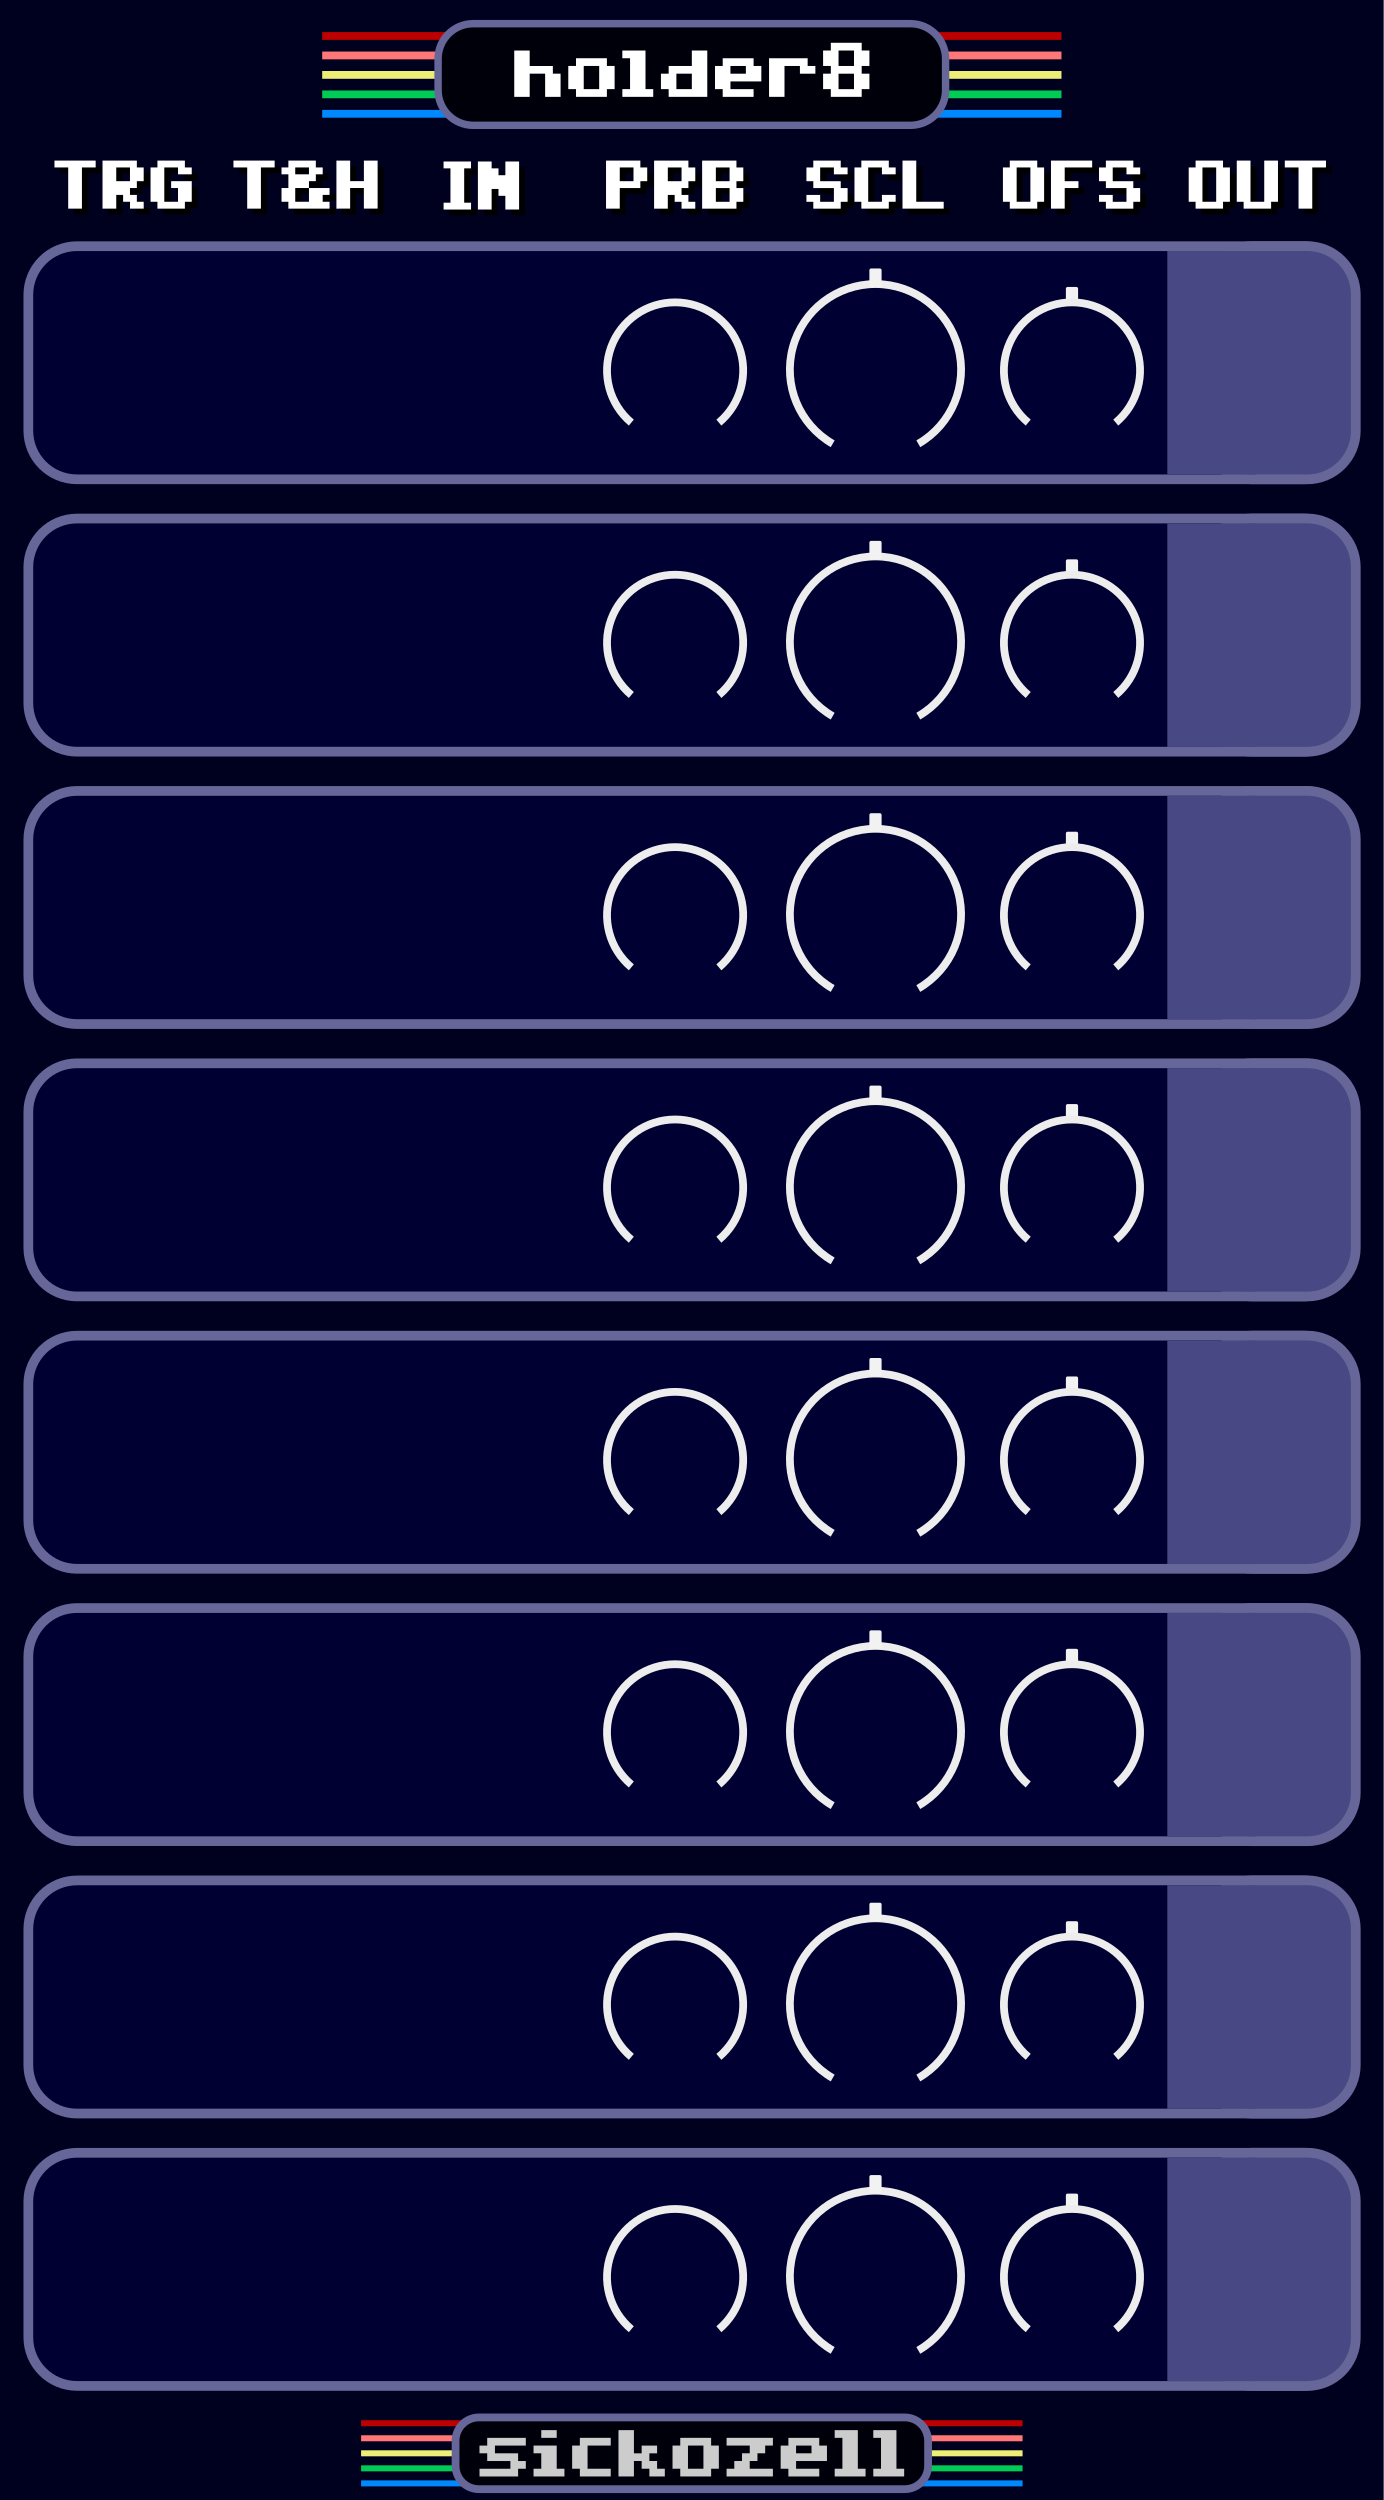
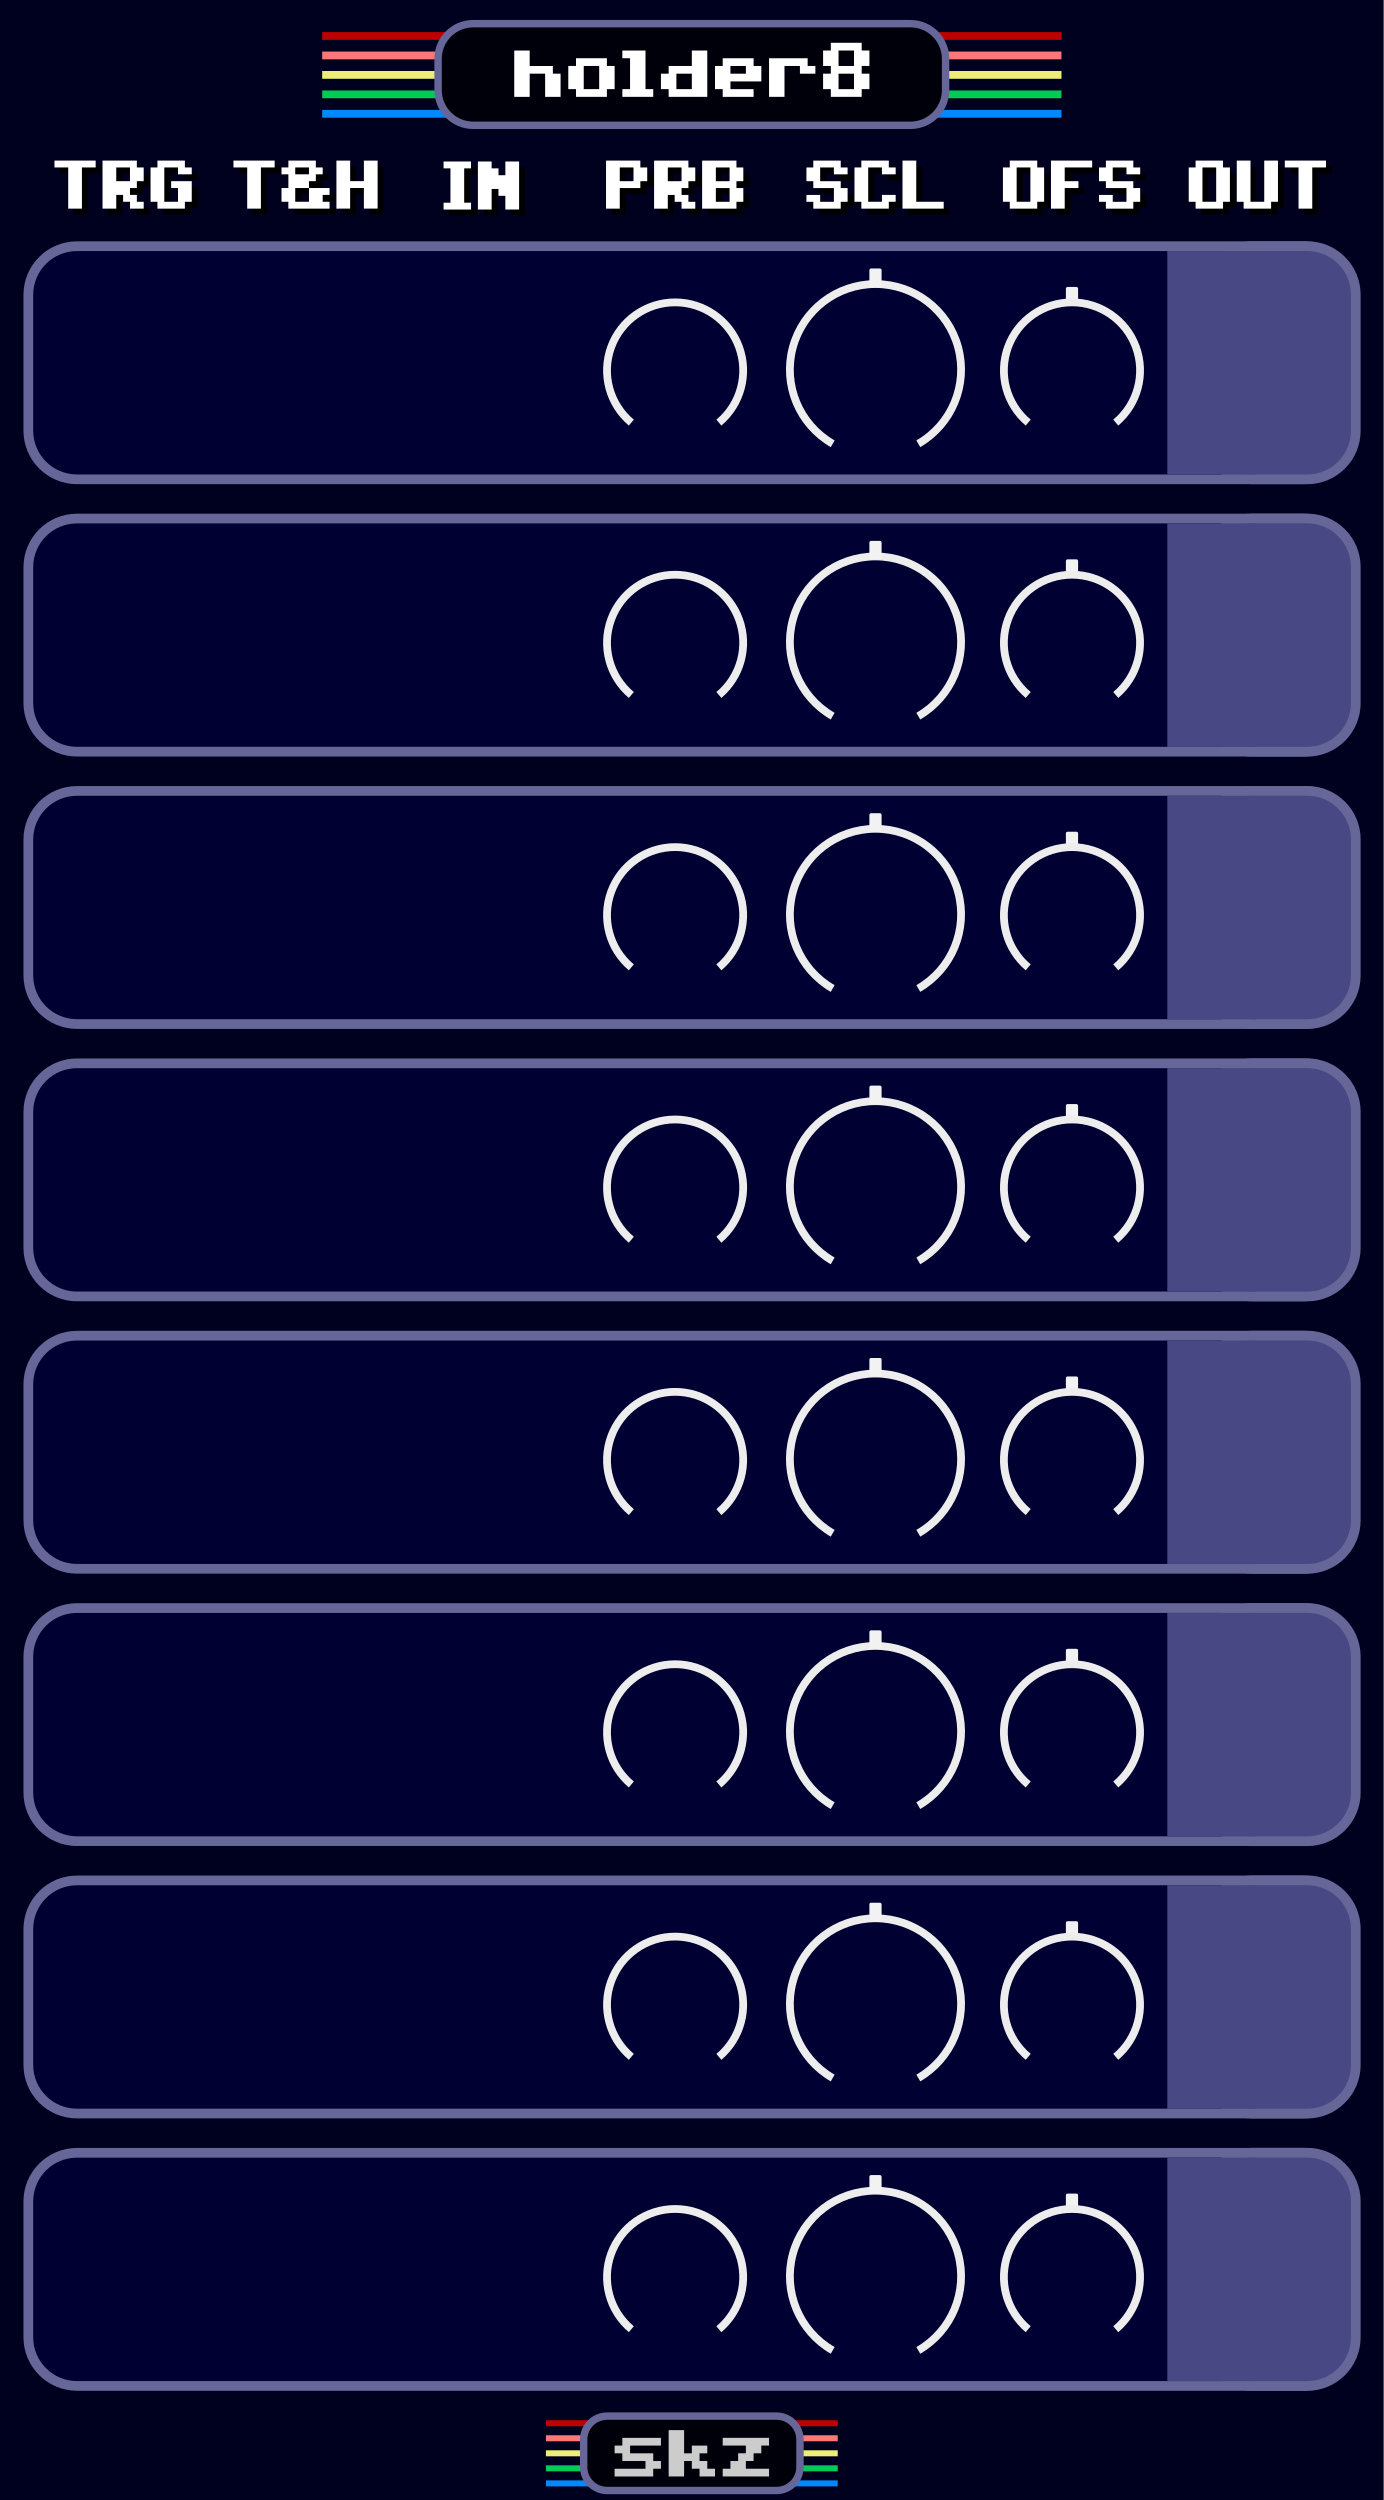
<svg xmlns="http://www.w3.org/2000/svg" width="71.12mm" height="128.5mm" viewBox="0 0 71.12 128.5" version="1.1" id="svg5">
  <defs id="defs2">
    <rect x="22.799" y="440.559" width="6.035" height="22.129" id="rect289" />
  </defs>
  <g id="layer3">
    <rect style="fill:#00001f;fill-opacity:1;stroke-width:0.313;image-rendering:auto" id="sfondo" width="71.12" height="128.5" x="0" y="6.6613381e-16" ry="0" />
  </g>
  <g id="layer7" transform="matrix(0.7166667,0,0,1,4.275667,0.5916668)" style="display:inline;fill:#000000;stroke:none">
    <rect style="display:inline;fill:#0088ff;fill-opacity:1;stroke-width:0.378" id="rect1316" width="53.023" height="0.4" x="17.141" y="5.058" />
    <rect style="display:inline;fill:#00cc55;fill-opacity:1;stroke-width:0.378" id="rect1313" width="53.023" height="0.4" x="17.141" y="4.058" />
    <rect style="display:inline;fill:#eeee77;fill-opacity:1;stroke-width:0.378" id="rect1310" width="53.023" height="0.4" x="17.141" y="3.058" />
    <rect style="display:inline;fill:#ff7777;fill-opacity:1;stroke-width:0.378" id="rect989" width="53.023" height="0.4" x="17.141" y="2.058" />
    <rect style="display:inline;fill:#bd0000;fill-opacity:1;stroke-width:0.378" id="rect1308" width="53.023" height="0.4" x="17.141" y="1.058" />
  </g>
-   <g id="g7864" transform="matrix(0.7166667,0,0,0.7727858,4.275667,123.5821)" style="display:inline;fill:#000000;stroke:none">
+   <g id="g7864" transform="matrix(0.3161765,0,0,0.7727858,21.75809,123.5821)" style="display:inline;fill:#000000;stroke:none">
    <rect style="display:inline;fill:#0088ff;fill-opacity:1;stroke-width:0.358" id="rect7854" width="47.442" height="0.4" x="19.932" y="5.058" />
    <rect style="display:inline;fill:#00cc55;fill-opacity:1;stroke-width:0.358" id="rect7856" width="47.442" height="0.4" x="19.932" y="4.058" />
    <rect style="display:inline;fill:#eeee77;fill-opacity:1;stroke-width:0.358" id="rect7858" width="47.442" height="0.4" x="19.932" y="3.058" />
    <rect style="display:inline;fill:#ff7777;fill-opacity:1;stroke-width:0.358" id="rect7860" width="47.442" height="0.4" x="19.932" y="2.058" />
    <rect style="display:inline;fill:#bd0000;fill-opacity:1;stroke-width:0.358" id="rect7862" width="47.442" height="0.4" x="19.932" y="1.058" />
  </g>
  <g id="layer4" style="fill:#f9f9f9">
    <rect style="display:none;fill:#e6e6e6;stroke:none;stroke-width:0.651;stroke-dasharray:0.651, 0.651;stroke-dashoffset:0;stroke-opacity:1" id="rect2291" width="26.7" height="83.21" x="19.2" y="37.177" ry="2.5" />
    <rect style="fill:#000033;fill-opacity:1;stroke:#666699;stroke-width:0.5;stroke-dasharray:none;stroke-dashoffset:0;stroke-opacity:1" id="rect1002" width="68.063" height="11.982" x="1.456" y="12.654" ry="2.5" />
    <path style="display:inline;fill:none;stroke:#ededed;stroke-width:0.4;stroke-dasharray:none;stroke-dashoffset:0;stroke-opacity:1" id="path4420" d="M 42.8,22.811 A 4.4,4.4 0 0 1 40.75,17.861 4.4,4.4 0 0 1 45,14.6 a 4.4,4.4 0 0 1 4.25,3.261 4.4,4.4 0 0 1 -2.05,4.949" />
    <rect style="display:inline;fill:#f2f2f2;stroke:none;stroke-width:0.375;stroke-dasharray:none" id="rect4422" width="0.628" height="0.958" x="44.686" y="13.8" ry="0.087" />
    <path style="display:inline;fill:none;fill-opacity:1;stroke:#ededed;stroke-width:0.4;stroke-dasharray:none;stroke-dashoffset:0;stroke-opacity:1" id="path10131" d="m 32.45,21.722 a 3.5,3.5 0 0 1 -1.039,-3.878 3.5,3.5 0 0 1 3.289,-2.303 3.5,3.5 0 0 1 3.289,2.303 3.5,3.5 0 0 1 -1.039,3.878" />
    <rect style="fill:#484884;fill-opacity:1;stroke:#666699;stroke-width:0.5;stroke-dasharray:none;stroke-dashoffset:0;stroke-opacity:1" id="rect1002-9" width="7.819" height="11.989" x="61.868" y="12.65" ry="2.5" />
    <rect style="display:inline;fill:#484884;fill-opacity:1;stroke:none;stroke-width:0.1;stroke-dasharray:0.1, 0.1;stroke-dashoffset:0;stroke-opacity:1" id="rect1628" width="4.556" height="11.491" x="60" y="12.902" />
    <rect style="display:inline;fill:#f2f2f2;stroke:none;stroke-width:0.375;stroke-dasharray:none" id="rect35864" width="0.628" height="0.958" x="54.786" y="14.75" ry="0.087" />
    <rect style="fill:#000033;fill-opacity:1;stroke:#666699;stroke-width:0.5;stroke-dasharray:none;stroke-dashoffset:0;stroke-opacity:1" id="rect42094" width="68.063" height="11.982" x="1.456" y="26.654" ry="2.5" />
    <path style="display:inline;fill:none;stroke:#ededed;stroke-width:0.4;stroke-dasharray:none;stroke-dashoffset:0;stroke-opacity:1" id="path42096" d="M 42.8,36.811 A 4.4,4.4 0 0 1 40.75,31.861 4.4,4.4 0 0 1 45,28.6 a 4.4,4.4 0 0 1 4.25,3.261 4.4,4.4 0 0 1 -2.05,4.949" />
    <rect style="display:inline;fill:#f2f2f2;stroke:none;stroke-width:0.375;stroke-dasharray:none" id="rect42098" width="0.628" height="0.958" x="44.686" y="27.8" ry="0.087" />
    <rect style="fill:#484884;fill-opacity:1;stroke:#666699;stroke-width:0.5;stroke-dasharray:none;stroke-dashoffset:0;stroke-opacity:1" id="rect42102" width="7.819" height="11.989" x="61.868" y="26.65" ry="2.5" />
    <rect style="display:inline;fill:#484884;fill-opacity:1;stroke:none;stroke-width:0.1;stroke-dasharray:0.1, 0.1;stroke-dashoffset:0;stroke-opacity:1" id="rect42104" width="4.556" height="11.491" x="60" y="26.902" />
    <rect style="fill:#000033;fill-opacity:1;stroke:#666699;stroke-width:0.5;stroke-dasharray:none;stroke-dashoffset:0;stroke-opacity:1" id="rect42110" width="68.063" height="11.982" x="1.456" y="40.654" ry="2.5" />
    <path style="display:inline;fill:none;stroke:#ededed;stroke-width:0.4;stroke-dasharray:none;stroke-dashoffset:0;stroke-opacity:1" id="path42112" d="M 42.8,50.811 A 4.4,4.4 0 0 1 40.75,45.861 4.4,4.4 0 0 1 45,42.6 a 4.4,4.4 0 0 1 4.25,3.261 4.4,4.4 0 0 1 -2.05,4.949" />
    <rect style="display:inline;fill:#f2f2f2;stroke:none;stroke-width:0.375;stroke-dasharray:none" id="rect42114" width="0.628" height="0.958" x="44.686" y="41.8" ry="0.087" />
    <rect style="fill:#484884;fill-opacity:1;stroke:#666699;stroke-width:0.5;stroke-dasharray:none;stroke-dashoffset:0;stroke-opacity:1" id="rect42118" width="7.819" height="11.989" x="61.868" y="40.65" ry="2.5" />
    <rect style="display:inline;fill:#484884;fill-opacity:1;stroke:none;stroke-width:0.1;stroke-dasharray:0.1, 0.1;stroke-dashoffset:0;stroke-opacity:1" id="rect42120" width="4.556" height="11.491" x="60" y="40.902" />
    <rect style="fill:#000033;fill-opacity:1;stroke:#666699;stroke-width:0.5;stroke-dasharray:none;stroke-dashoffset:0;stroke-opacity:1" id="rect42126" width="68.063" height="11.982" x="1.456" y="54.654" ry="2.5" />
    <path style="display:inline;fill:none;stroke:#ededed;stroke-width:0.4;stroke-dasharray:none;stroke-dashoffset:0;stroke-opacity:1" id="path42128" d="M 42.8,64.811 A 4.4,4.4 0 0 1 40.75,59.861 4.4,4.4 0 0 1 45,56.6 a 4.4,4.4 0 0 1 4.25,3.261 4.4,4.4 0 0 1 -2.05,4.949" />
    <rect style="display:inline;fill:#f2f2f2;stroke:none;stroke-width:0.375;stroke-dasharray:none" id="rect42130" width="0.628" height="0.958" x="44.686" y="55.8" ry="0.087" />
    <rect style="fill:#484884;fill-opacity:1;stroke:#666699;stroke-width:0.5;stroke-dasharray:none;stroke-dashoffset:0;stroke-opacity:1" id="rect42134" width="7.819" height="11.989" x="61.868" y="54.65" ry="2.5" />
    <rect style="display:inline;fill:#484884;fill-opacity:1;stroke:none;stroke-width:0.1;stroke-dasharray:0.1, 0.1;stroke-dashoffset:0;stroke-opacity:1" id="rect42136" width="4.556" height="11.491" x="60" y="54.902" />
    <rect style="fill:#000033;fill-opacity:1;stroke:#666699;stroke-width:0.5;stroke-dasharray:none;stroke-dashoffset:0;stroke-opacity:1" id="rect42142" width="68.063" height="11.982" x="1.456" y="68.654" ry="2.5" />
    <path style="display:inline;fill:none;stroke:#ededed;stroke-width:0.4;stroke-dasharray:none;stroke-dashoffset:0;stroke-opacity:1" id="path42144" d="M 42.8,78.811 A 4.4,4.4 0 0 1 40.75,73.861 4.4,4.4 0 0 1 45,70.6 a 4.4,4.4 0 0 1 4.25,3.261 4.4,4.4 0 0 1 -2.05,4.949" />
    <rect style="display:inline;fill:#f2f2f2;stroke:none;stroke-width:0.375;stroke-dasharray:none" id="rect42146" width="0.628" height="0.958" x="44.686" y="69.8" ry="0.087" />
    <rect style="fill:#484884;fill-opacity:1;stroke:#666699;stroke-width:0.5;stroke-dasharray:none;stroke-dashoffset:0;stroke-opacity:1" id="rect42150" width="7.819" height="11.989" x="61.868" y="68.65" ry="2.5" />
    <rect style="display:inline;fill:#484884;fill-opacity:1;stroke:none;stroke-width:0.1;stroke-dasharray:0.1, 0.1;stroke-dashoffset:0;stroke-opacity:1" id="rect42152" width="4.556" height="11.491" x="60" y="68.902" />
    <rect style="fill:#000033;fill-opacity:1;stroke:#666699;stroke-width:0.5;stroke-dasharray:none;stroke-dashoffset:0;stroke-opacity:1" id="rect42158" width="68.063" height="11.982" x="1.456" y="82.654" ry="2.5" />
    <path style="display:inline;fill:none;stroke:#ededed;stroke-width:0.4;stroke-dasharray:none;stroke-dashoffset:0;stroke-opacity:1" id="path42160" d="M 42.8,92.811 A 4.4,4.4 0 0 1 40.75,87.861 4.4,4.4 0 0 1 45,84.6 a 4.4,4.4 0 0 1 4.25,3.261 4.4,4.4 0 0 1 -2.05,4.949" />
    <rect style="display:inline;fill:#f2f2f2;stroke:none;stroke-width:0.375;stroke-dasharray:none" id="rect42162" width="0.628" height="0.958" x="44.686" y="83.8" ry="0.087" />
    <rect style="fill:#484884;fill-opacity:1;stroke:#666699;stroke-width:0.5;stroke-dasharray:none;stroke-dashoffset:0;stroke-opacity:1" id="rect42166" width="7.819" height="11.989" x="61.868" y="82.65" ry="2.5" />
    <rect style="display:inline;fill:#484884;fill-opacity:1;stroke:none;stroke-width:0.1;stroke-dasharray:0.1, 0.1;stroke-dashoffset:0;stroke-opacity:1" id="rect42168" width="4.556" height="11.491" x="60" y="82.902" />
    <rect style="fill:#000033;fill-opacity:1;stroke:#666699;stroke-width:0.5;stroke-dasharray:none;stroke-dashoffset:0;stroke-opacity:1" id="rect42174" width="68.063" height="11.982" x="1.456" y="96.654" ry="2.5" />
    <path style="display:inline;fill:none;stroke:#ededed;stroke-width:0.4;stroke-dasharray:none;stroke-dashoffset:0;stroke-opacity:1" id="path42176" d="M 42.8,106.811 A 4.4,4.4 0 0 1 40.75,101.861 4.4,4.4 0 0 1 45,98.6 a 4.4,4.4 0 0 1 4.25,3.261 4.4,4.4 0 0 1 -2.05,4.949" />
    <rect style="display:inline;fill:#f2f2f2;stroke:none;stroke-width:0.375;stroke-dasharray:none" id="rect42178" width="0.628" height="0.958" x="44.686" y="97.8" ry="0.087" />
    <rect style="fill:#484884;fill-opacity:1;stroke:#666699;stroke-width:0.5;stroke-dasharray:none;stroke-dashoffset:0;stroke-opacity:1" id="rect42182" width="7.819" height="11.989" x="61.868" y="96.65" ry="2.5" />
    <rect style="display:inline;fill:#484884;fill-opacity:1;stroke:none;stroke-width:0.1;stroke-dasharray:0.1, 0.1;stroke-dashoffset:0;stroke-opacity:1" id="rect42184" width="4.556" height="11.491" x="60" y="96.902" />
    <rect style="fill:#000033;fill-opacity:1;stroke:#666699;stroke-width:0.5;stroke-dasharray:none;stroke-dashoffset:0;stroke-opacity:1" id="rect42916" width="68.063" height="11.982" x="1.456" y="110.654" ry="2.5" />
    <path style="display:inline;fill:none;stroke:#ededed;stroke-width:0.4;stroke-dasharray:none;stroke-dashoffset:0;stroke-opacity:1" id="path42918" d="m 42.8,120.811 a 4.4,4.4 0 0 1 -2.05,-4.949 4.4,4.4 0 0 1 4.25,-3.261 4.4,4.4 0 0 1 4.25,3.261 4.4,4.4 0 0 1 -2.05,4.949" />
    <rect style="display:inline;fill:#f2f2f2;stroke:none;stroke-width:0.375;stroke-dasharray:none" id="rect42920" width="0.628" height="0.958" x="44.686" y="111.8" ry="0.087" />
    <rect style="fill:#484884;fill-opacity:1;stroke:#666699;stroke-width:0.5;stroke-dasharray:none;stroke-dashoffset:0;stroke-opacity:1" id="rect42924" width="7.819" height="11.989" x="61.868" y="110.65" ry="2.5" />
    <rect style="display:inline;fill:#484884;fill-opacity:1;stroke:none;stroke-width:0.1;stroke-dasharray:0.1, 0.1;stroke-dashoffset:0;stroke-opacity:1" id="rect42926" width="4.556" height="11.491" x="60" y="110.902" />
    <path style="display:inline;fill:none;fill-opacity:1;stroke:#ededed;stroke-width:0.4;stroke-dasharray:none;stroke-dashoffset:0;stroke-opacity:1" id="path45854" d="m 52.85,21.722 a 3.5,3.5 0 0 1 -1.039,-3.878 3.5,3.5 0 0 1 3.289,-2.303 3.5,3.5 0 0 1 3.289,2.303 3.5,3.5 0 0 1 -1.039,3.878" />
    <path style="display:inline;fill:none;fill-opacity:1;stroke:#ededed;stroke-width:0.4;stroke-dasharray:none;stroke-dashoffset:0;stroke-opacity:1" id="path46212" d="m 32.45,35.722 a 3.5,3.5 0 0 1 -1.039,-3.878 3.5,3.5 0 0 1 3.289,-2.303 3.5,3.5 0 0 1 3.289,2.303 3.5,3.5 0 0 1 -1.039,3.878" />
    <rect style="display:inline;fill:#f2f2f2;stroke:none;stroke-width:0.375;stroke-dasharray:none" id="rect46214" width="0.628" height="0.958" x="54.786" y="28.75" ry="0.087" />
    <path style="display:inline;fill:none;fill-opacity:1;stroke:#ededed;stroke-width:0.4;stroke-dasharray:none;stroke-dashoffset:0;stroke-opacity:1" id="path46216" d="m 52.85,35.722 a 3.5,3.5 0 0 1 -1.039,-3.878 3.5,3.5 0 0 1 3.289,-2.303 3.5,3.5 0 0 1 3.289,2.303 3.5,3.5 0 0 1 -1.039,3.878" />
    <path style="display:inline;fill:none;fill-opacity:1;stroke:#ededed;stroke-width:0.4;stroke-dasharray:none;stroke-dashoffset:0;stroke-opacity:1" id="path46218" d="m 32.45,49.722 a 3.5,3.5 0 0 1 -1.039,-3.878 3.5,3.5 0 0 1 3.289,-2.303 3.5,3.5 0 0 1 3.289,2.303 3.5,3.5 0 0 1 -1.039,3.878" />
    <rect style="display:inline;fill:#f2f2f2;stroke:none;stroke-width:0.375;stroke-dasharray:none" id="rect46220" width="0.628" height="0.958" x="54.786" y="42.75" ry="0.087" />
    <path style="display:inline;fill:none;fill-opacity:1;stroke:#ededed;stroke-width:0.4;stroke-dasharray:none;stroke-dashoffset:0;stroke-opacity:1" id="path46222" d="m 52.85,49.722 a 3.5,3.5 0 0 1 -1.039,-3.878 3.5,3.5 0 0 1 3.289,-2.303 3.5,3.5 0 0 1 3.289,2.303 3.5,3.5 0 0 1 -1.039,3.878" />
    <path style="display:inline;fill:none;fill-opacity:1;stroke:#ededed;stroke-width:0.4;stroke-dasharray:none;stroke-dashoffset:0;stroke-opacity:1" id="path46224" d="m 32.45,63.722 a 3.5,3.5 0 0 1 -1.039,-3.878 3.5,3.5 0 0 1 3.289,-2.303 3.5,3.5 0 0 1 3.289,2.303 3.5,3.5 0 0 1 -1.039,3.878" />
    <rect style="display:inline;fill:#f2f2f2;stroke:none;stroke-width:0.375;stroke-dasharray:none" id="rect46226" width="0.628" height="0.958" x="54.786" y="56.75" ry="0.087" />
    <path style="display:inline;fill:none;fill-opacity:1;stroke:#ededed;stroke-width:0.4;stroke-dasharray:none;stroke-dashoffset:0;stroke-opacity:1" id="path46228" d="m 52.85,63.722 a 3.5,3.5 0 0 1 -1.039,-3.878 3.5,3.5 0 0 1 3.289,-2.303 3.5,3.5 0 0 1 3.289,2.303 3.5,3.5 0 0 1 -1.039,3.878" />
    <path style="display:inline;fill:none;fill-opacity:1;stroke:#ededed;stroke-width:0.4;stroke-dasharray:none;stroke-dashoffset:0;stroke-opacity:1" id="path46230" d="m 32.45,77.722 a 3.5,3.5 0 0 1 -1.039,-3.878 3.5,3.5 0 0 1 3.289,-2.303 3.5,3.5 0 0 1 3.289,2.303 3.5,3.5 0 0 1 -1.039,3.878" />
    <rect style="display:inline;fill:#f2f2f2;stroke:none;stroke-width:0.375;stroke-dasharray:none" id="rect46232" width="0.628" height="0.958" x="54.786" y="70.75" ry="0.087" />
    <path style="display:inline;fill:none;fill-opacity:1;stroke:#ededed;stroke-width:0.4;stroke-dasharray:none;stroke-dashoffset:0;stroke-opacity:1" id="path46234" d="m 52.85,77.722 a 3.5,3.5 0 0 1 -1.039,-3.878 3.5,3.5 0 0 1 3.289,-2.303 3.5,3.5 0 0 1 3.289,2.303 3.5,3.5 0 0 1 -1.039,3.878" />
    <path style="display:inline;fill:none;fill-opacity:1;stroke:#ededed;stroke-width:0.4;stroke-dasharray:none;stroke-dashoffset:0;stroke-opacity:1" id="path46236" d="m 32.45,91.722 a 3.5,3.5 0 0 1 -1.039,-3.878 3.5,3.5 0 0 1 3.289,-2.303 3.5,3.5 0 0 1 3.289,2.303 3.5,3.5 0 0 1 -1.039,3.878" />
    <rect style="display:inline;fill:#f2f2f2;stroke:none;stroke-width:0.375;stroke-dasharray:none" id="rect46238" width="0.628" height="0.958" x="54.786" y="84.75" ry="0.087" />
    <path style="display:inline;fill:none;fill-opacity:1;stroke:#ededed;stroke-width:0.4;stroke-dasharray:none;stroke-dashoffset:0;stroke-opacity:1" id="path46240" d="m 52.85,91.722 a 3.5,3.5 0 0 1 -1.039,-3.878 3.5,3.5 0 0 1 3.289,-2.303 3.5,3.5 0 0 1 3.289,2.303 3.5,3.5 0 0 1 -1.039,3.878" />
    <path style="display:inline;fill:none;fill-opacity:1;stroke:#ededed;stroke-width:0.4;stroke-dasharray:none;stroke-dashoffset:0;stroke-opacity:1" id="path46242" d="m 32.45,105.722 a 3.5,3.5 0 0 1 -1.039,-3.878 3.5,3.5 0 0 1 3.289,-2.303 3.5,3.5 0 0 1 3.289,2.303 3.5,3.5 0 0 1 -1.039,3.878" />
    <rect style="display:inline;fill:#f2f2f2;stroke:none;stroke-width:0.375;stroke-dasharray:none" id="rect46244" width="0.628" height="0.958" x="54.786" y="98.75" ry="0.087" />
    <path style="display:inline;fill:none;fill-opacity:1;stroke:#ededed;stroke-width:0.4;stroke-dasharray:none;stroke-dashoffset:0;stroke-opacity:1" id="path46246" d="m 52.85,105.722 a 3.5,3.5 0 0 1 -1.039,-3.878 3.5,3.5 0 0 1 3.289,-2.303 3.5,3.5 0 0 1 3.289,2.303 3.5,3.5 0 0 1 -1.039,3.878" />
    <path style="display:inline;fill:none;fill-opacity:1;stroke:#ededed;stroke-width:0.4;stroke-dasharray:none;stroke-dashoffset:0;stroke-opacity:1" id="path46248" d="m 32.45,119.722 a 3.5,3.5 0 0 1 -1.039,-3.878 3.5,3.5 0 0 1 3.289,-2.303 3.5,3.5 0 0 1 3.289,2.303 3.5,3.5 0 0 1 -1.039,3.878" />
    <rect style="display:inline;fill:#f2f2f2;stroke:none;stroke-width:0.375;stroke-dasharray:none" id="rect46250" width="0.628" height="0.958" x="54.786" y="112.75" ry="0.087" />
    <path style="display:inline;fill:none;fill-opacity:1;stroke:#ededed;stroke-width:0.4;stroke-dasharray:none;stroke-dashoffset:0;stroke-opacity:1" id="path46252" d="m 52.85,119.722 a 3.5,3.5 0 0 1 -1.039,-3.878 3.5,3.5 0 0 1 3.289,-2.303 3.5,3.5 0 0 1 3.289,2.303 3.5,3.5 0 0 1 -1.039,3.878" />
  </g>
  <g id="layer5" style="display:none">
    <text xml:space="preserve" style="font-size:2.822px;font-family:'C64 User';-inkscape-font-specification:'C64 User';text-align:center;text-anchor:middle;display:inline;fill:#ffffff;stroke:none;stroke-width:0.265;stroke-dasharray:0.265, 0.265" x="64.804" y="10.724" id="text43884">
      <tspan id="tspan43882" style="font-size:2.822px;text-align:center;text-anchor:middle;stroke:none;stroke-width:0.265" x="64.804" y="10.724">OUT</tspan>
    </text>
    <text xml:space="preserve" style="font-size:2.822px;font-family:'C64 User';-inkscape-font-specification:'C64 User';text-align:center;text-anchor:middle;display:inline;fill:#ffffff;stroke:none;stroke-width:0.265;stroke-dasharray:0.265, 0.265" x="55.255" y="10.724" id="text1443">
      <tspan id="tspan1441" style="font-size:2.822px;text-align:center;text-anchor:middle;stroke:none;stroke-width:0.265" x="55.255" y="10.724">OFS</tspan>
    </text>
    <text xml:space="preserve" style="font-size:2.822px;font-family:'C64 User';-inkscape-font-specification:'C64 User';text-align:center;text-anchor:middle;display:inline;fill:#ffffff;stroke:none;stroke-width:0.265;stroke-dasharray:0.265, 0.265" x="45.155" y="10.724" id="text603">
      <tspan id="tspan601" style="font-size:2.822px;text-align:center;text-anchor:middle;stroke:none;stroke-width:0.265" x="45.155" y="10.724">SCL</tspan>
    </text>
    <text xml:space="preserve" style="font-style:normal;font-variant:normal;font-weight:normal;font-stretch:normal;font-size:2.822px;font-family:'C64 User';-inkscape-font-specification:'C64 User';text-align:center;text-anchor:middle;display:inline;fill:#ffffff;stroke:none;stroke-width:0.265;stroke-dasharray:0.265, 0.265;stroke-dashoffset:0;stroke-opacity:1" x="34.854" y="10.724" id="text2531">
      <tspan id="tspan2529" style="font-size:2.822px;text-align:center;text-anchor:middle;stroke:none;stroke-width:0.265" x="34.854" y="10.724">PRB</tspan>
    </text>
    <text xml:space="preserve" style="font-style:normal;font-variant:normal;font-weight:normal;font-stretch:normal;font-size:2.822px;font-family:'C64 User';-inkscape-font-specification:'C64 User';text-align:center;text-anchor:middle;fill:#ffffff;stroke:none;stroke-width:0.265;stroke-dasharray:0.265, 0.265;stroke-dashoffset:0;stroke-opacity:1" x="24.917" y="10.77" id="text2513">
      <tspan id="tspan2511" style="font-size:2.822px;text-align:center;text-anchor:middle;stroke:none;stroke-width:0.265" x="24.917" y="10.77">IN</tspan>
    </text>
    <text xml:space="preserve" style="font-style:normal;font-variant:normal;font-weight:normal;font-stretch:normal;font-size:2.822px;font-family:'C64 User';-inkscape-font-specification:'C64 User';text-align:center;text-anchor:middle;display:inline;fill:#ffffff;stroke:none;stroke-width:0.265;stroke-dasharray:0.265, 0.265;stroke-dashoffset:0;stroke-opacity:1" x="15.881" y="10.723" id="text2507">
      <tspan id="tspan2505" style="font-size:2.822px;text-align:center;text-anchor:middle;stroke:none;stroke-width:0.265" x="15.881" y="10.723">T&amp;H</tspan>
    </text>
    <text xml:space="preserve" style="font-style:normal;font-variant:normal;font-weight:normal;font-stretch:normal;font-size:2.822px;font-family:'C64 User';-inkscape-font-specification:'C64 User';text-align:center;text-anchor:middle;display:inline;fill:#ffffff;stroke:none;stroke-width:0.265;stroke-dasharray:0.265, 0.265;stroke-dashoffset:0;stroke-opacity:1" x="6.504" y="10.724" id="text2449">
      <tspan id="tspan2447" style="font-size:2.822px;text-align:center;text-anchor:middle;stroke:none;stroke-width:0.265" x="6.504" y="10.724">TRG</tspan>
    </text>
  </g>
  <g id="g44673" style="display:inline;fill:#000000" transform="translate(0.2997532,0.2998479)">
    <g aria-label="OUT" id="text44647" style="font-size:2.822px;font-family:'C64 User';-inkscape-font-specification:'C64 User';text-align:center;text-anchor:middle;display:inline;fill:#000000;stroke-width:0.265;stroke-dasharray:0.265, 0.265" transform="translate(0.546858)">
      <path d="M 60.906,10.724 V 10.371 H 60.553 V 8.607 H 60.906 V 8.254 h 1.411 v 0.353 h 0.353 v 1.764 h -0.353 v 0.353 z m 0.353,-0.353 h 0.706 V 8.607 h -0.706 z" style="fill:#000000;stroke-width:0.265" id="path44675" />
      <path d="M 63.375,10.724 V 10.371 H 63.023 V 8.254 h 0.706 v 2.117 h 0.706 V 8.254 h 0.706 v 2.117 h -0.353 v 0.353 z" style="fill:#000000;stroke-width:0.265" id="path44677" />
      <path d="M 66.198,10.724 V 8.607 H 65.492 V 8.254 h 2.117 v 0.353 h -0.706 v 2.117 z" style="fill:#000000;stroke-width:0.265" id="path44679" />
    </g>
    <g aria-label="OFS" id="text44651" style="font-size:2.822px;font-family:'C64 User';-inkscape-font-specification:'C64 User';text-align:center;text-anchor:middle;display:inline;fill:#000000;stroke-width:0.265;stroke-dasharray:0.265, 0.265">
      <path d="M 51.903,10.724 V 10.371 H 51.55 V 8.607 h 0.353 V 8.254 h 1.411 v 0.353 h 0.353 v 1.764 h -0.353 v 0.353 z m 0.353,-0.353 h 0.706 V 8.607 h -0.706 z" style="fill:#000000;stroke-width:0.265" id="path44682" />
      <path d="M 54.02,10.724 V 8.254 h 2.117 v 0.353 h -1.411 v 0.706 h 0.706 v 0.353 h -0.706 v 1.058 z" style="fill:#000000;stroke-width:0.265" id="path44684" />
      <path d="m 56.842,10.724 v -0.353 h -0.353 v -0.353 h 0.706 v 0.353 h 0.706 V 9.665 H 56.842 V 9.312 H 56.489 V 8.607 h 0.353 V 8.254 h 1.411 v 0.353 h 0.353 V 8.96 H 57.9 V 8.607 h -0.706 v 0.706 h 1.058 v 0.353 h 0.353 v 0.706 h -0.353 v 0.353 z" style="fill:#000000;stroke-width:0.265" id="path44686" />
    </g>
    <g aria-label="SCL" id="text44655" style="font-size:2.822px;font-family:'C64 User';-inkscape-font-specification:'C64 User';text-align:center;text-anchor:middle;display:inline;fill:#000000;stroke-width:0.265;stroke-dasharray:0.265, 0.265" transform="translate(-0.399999)">
      <path d="m 42.203,10.724 v -0.353 h -0.353 v -0.353 h 0.706 v 0.353 h 0.706 V 9.665 H 42.203 V 9.312 H 41.85 V 8.607 h 0.353 V 8.254 h 1.411 v 0.353 h 0.353 V 8.96 H 43.262 V 8.607 h -0.706 v 0.706 h 1.058 v 0.353 h 0.353 v 0.706 h -0.353 v 0.353 z" style="fill:#000000;stroke-width:0.265" id="path44689" />
      <path d="M 44.673,10.724 V 10.371 H 44.32 V 8.607 h 0.353 V 8.254 h 1.411 v 0.353 h 0.353 V 8.96 H 45.731 V 8.607 h -0.706 v 1.764 h 0.706 v -0.353 h 0.706 v 0.353 H 46.084 v 0.353 z" style="fill:#000000;stroke-width:0.265" id="path44691" />
      <path d="m 47.495,8.254 v 2.117 h 1.411 v 0.353 H 46.789 V 8.254 Z" style="fill:#000000;stroke-width:0.265" id="path44693" />
    </g>
    <g aria-label="PRB" id="text44659" style="font-size:2.822px;font-family:'C64 User';-inkscape-font-specification:'C64 User';text-align:center;text-anchor:middle;display:inline;fill:#000000;stroke-width:0.265;stroke-dasharray:0.265, 0.265" transform="translate(-1.000001)">
      <path d="M 32.15,10.724 V 8.254 h 1.764 v 0.353 h 0.353 v 0.706 h -0.353 v 0.353 h -1.058 v 1.058 z m 0.706,-1.411 h 0.706 V 8.607 h -0.706 z" style="fill:#000000;stroke-width:0.265" id="path44696" />
      <path d="M 34.62,10.724 V 8.254 h 1.764 v 0.353 h 0.353 v 0.706 h -0.353 v 0.353 h -0.353 v 0.353 h 0.353 v 0.353 h 0.353 v 0.353 h -0.706 v -0.353 h -0.353 v -0.353 h -0.353 v 0.706 z m 0.706,-1.411 h 0.706 V 8.607 h -0.706 z" style="fill:#000000;stroke-width:0.265" id="path44698" />
      <path d="M 37.089,10.724 V 8.254 h 1.764 v 0.353 h 0.353 v 0.706 h -0.353 v 0.353 h 0.353 v 0.706 h -0.353 v 0.353 z m 0.706,-0.353 h 0.706 V 9.665 H 37.795 Z m 0,-1.058 h 0.706 V 8.607 H 37.795 Z" style="fill:#000000;stroke-width:0.265" id="path44700" />
    </g>
    <g aria-label="IN" id="text44663" style="font-size:2.822px;font-family:'C64 User';-inkscape-font-specification:'C64 User';text-align:center;text-anchor:middle;fill:#000000;stroke-width:0.265;stroke-dasharray:0.265, 0.265" transform="translate(-1.257318)">
      <path d="M 25.468,8.301 V 8.654 H 25.116 v 1.764 h 0.353 v 0.353 h -1.411 v -0.353 h 0.353 V 8.654 H 24.057 V 8.301 Z" style="fill:#000000;stroke-width:0.265" id="path44703" />
      <path d="M 25.821,10.77 V 8.301 h 0.706 v 0.353 h 0.353 V 9.006 h 0.353 V 8.301 h 0.706 v 2.469 H 27.232 V 10.065 H 26.88 V 9.712 H 26.527 v 1.058 z" style="fill:#000000;stroke-width:0.265" id="path44705" />
    </g>
    <g aria-label="T&amp;H" id="text44667" style="font-size:2.822px;font-family:'C64 User';-inkscape-font-specification:'C64 User';text-align:center;text-anchor:middle;display:inline;fill:#000000;stroke-width:0.265;stroke-dasharray:0.265, 0.265" transform="translate(-0.847223,-1.5399671e-4)">
      <path d="M 13.553,10.724 V 8.607 H 12.847 V 8.254 h 2.117 v 0.353 h -0.706 v 2.117 z" style="fill:#000000;stroke-width:0.265" id="path44708" />
      <path d="M 15.669,10.724 V 10.371 H 15.317 V 9.665 h 0.353 V 8.96 H 15.317 V 8.607 h 0.353 V 8.254 h 1.411 v 0.353 h 0.353 V 8.96 H 17.081 V 9.312 H 16.728 V 9.665 h -0.706 v 0.706 h 0.706 V 9.665 h 1.058 v 0.353 h -0.353 v 0.353 h 0.353 v 0.353 z m 0.353,-1.764 h 0.706 V 8.607 h -0.706 z" style="fill:#000000;stroke-width:0.265" id="path44710" />
      <path d="M 18.139,10.724 V 8.254 h 0.706 v 1.058 h 0.706 V 8.254 h 0.706 v 2.469 H 19.55 V 9.665 h -0.706 v 1.058 z" style="fill:#000000;stroke-width:0.265" id="path44712" />
    </g>
    <g aria-label="TRG" id="text44671" style="font-size:2.822px;font-family:'C64 User';-inkscape-font-specification:'C64 User';text-align:center;text-anchor:middle;display:inline;fill:#000000;stroke-width:0.265;stroke-dasharray:0.265, 0.265" transform="translate(-0.08124678)">
      <path d="M 3.587,10.724 V 8.607 H 2.881 V 8.254 H 4.998 V 8.607 H 4.292 v 2.117 z" style="fill:#000000;stroke-width:0.265" id="path44715" />
      <path d="M 5.351,10.724 V 8.254 H 7.115 V 8.607 H 7.467 V 9.312 H 7.115 V 9.665 H 6.762 v 0.353 h 0.353 v 0.353 H 7.467 v 0.353 H 6.762 V 10.371 H 6.409 V 10.018 H 6.056 v 0.706 z M 6.056,9.312 H 6.762 V 8.607 H 6.056 Z" style="fill:#000000;stroke-width:0.265" id="path44717" />
      <path d="M 8.173,10.724 V 10.371 H 7.82 V 8.607 H 8.173 V 8.254 H 9.584 V 8.607 H 9.937 V 8.96 H 9.231 V 8.607 H 8.526 V 10.371 H 9.231 V 9.665 H 8.878 V 9.312 H 9.937 V 10.371 H 9.584 v 0.353 z" style="fill:#000000;stroke-width:0.265" id="path44719" />
    </g>
  </g>
  <g id="g44776" style="display:inline">
    <g aria-label="OUT" id="g44728" style="font-size:2.822px;font-family:'C64 User';-inkscape-font-specification:'C64 User';text-align:center;text-anchor:middle;display:inline;fill:#ffffff;stroke-width:0.265;stroke-dasharray:0.265, 0.265" transform="translate(0.546858)">
      <path d="M 60.906,10.724 V 10.371 H 60.553 V 8.607 H 60.906 V 8.254 h 1.411 v 0.353 h 0.353 v 1.764 h -0.353 v 0.353 z m 0.353,-0.353 h 0.706 V 8.607 h -0.706 z" style="stroke-width:0.265" id="path44722" />
      <path d="M 63.375,10.724 V 10.371 H 63.023 V 8.254 h 0.706 v 2.117 h 0.706 V 8.254 h 0.706 v 2.117 h -0.353 v 0.353 z" style="stroke-width:0.265" id="path44724" />
      <path d="M 66.198,10.724 V 8.607 H 65.492 V 8.254 h 2.117 v 0.353 h -0.706 v 2.117 z" style="stroke-width:0.265" id="path44726" />
    </g>
    <g aria-label="OFS" id="g44736" style="font-size:2.822px;font-family:'C64 User';-inkscape-font-specification:'C64 User';text-align:center;text-anchor:middle;display:inline;fill:#ffffff;stroke-width:0.265;stroke-dasharray:0.265, 0.265">
      <path d="M 51.903,10.724 V 10.371 H 51.55 V 8.607 h 0.353 V 8.254 h 1.411 v 0.353 h 0.353 v 1.764 h -0.353 v 0.353 z m 0.353,-0.353 h 0.706 V 8.607 h -0.706 z" style="stroke-width:0.265" id="path44730" />
      <path d="M 54.02,10.724 V 8.254 h 2.117 v 0.353 h -1.411 v 0.706 h 0.706 v 0.353 h -0.706 v 1.058 z" style="stroke-width:0.265" id="path44732" />
      <path d="m 56.842,10.724 v -0.353 h -0.353 v -0.353 h 0.706 v 0.353 h 0.706 V 9.665 H 56.842 V 9.312 H 56.489 V 8.607 h 0.353 V 8.254 h 1.411 v 0.353 h 0.353 V 8.96 H 57.9 V 8.607 h -0.706 v 0.706 h 1.058 v 0.353 h 0.353 v 0.706 h -0.353 v 0.353 z" style="stroke-width:0.265" id="path44734" />
    </g>
    <g aria-label="SCL" id="g44744" style="font-size:2.822px;font-family:'C64 User';-inkscape-font-specification:'C64 User';text-align:center;text-anchor:middle;display:inline;fill:#ffffff;stroke-width:0.265;stroke-dasharray:0.265, 0.265" transform="translate(-0.399999)">
      <path d="m 42.203,10.724 v -0.353 h -0.353 v -0.353 h 0.706 v 0.353 h 0.706 V 9.665 H 42.203 V 9.312 H 41.85 V 8.607 h 0.353 V 8.254 h 1.411 v 0.353 h 0.353 V 8.96 H 43.262 V 8.607 h -0.706 v 0.706 h 1.058 v 0.353 h 0.353 v 0.706 h -0.353 v 0.353 z" style="stroke-width:0.265" id="path44738" />
      <path d="M 44.673,10.724 V 10.371 H 44.32 V 8.607 h 0.353 V 8.254 h 1.411 v 0.353 h 0.353 V 8.96 H 45.731 V 8.607 h -0.706 v 1.764 h 0.706 v -0.353 h 0.706 v 0.353 H 46.084 v 0.353 z" style="stroke-width:0.265" id="path44740" />
      <path d="m 47.495,8.254 v 2.117 h 1.411 v 0.353 H 46.789 V 8.254 Z" style="stroke-width:0.265" id="path44742" />
    </g>
    <g aria-label="PRB" id="g44752" style="font-size:2.822px;font-family:'C64 User';-inkscape-font-specification:'C64 User';text-align:center;text-anchor:middle;display:inline;fill:#ffffff;stroke-width:0.265;stroke-dasharray:0.265, 0.265" transform="translate(-1.000001)">
      <path d="M 32.15,10.724 V 8.254 h 1.764 v 0.353 h 0.353 v 0.706 h -0.353 v 0.353 h -1.058 v 1.058 z m 0.706,-1.411 h 0.706 V 8.607 h -0.706 z" style="stroke-width:0.265" id="path44746" />
      <path d="M 34.62,10.724 V 8.254 h 1.764 v 0.353 h 0.353 v 0.706 h -0.353 v 0.353 h -0.353 v 0.353 h 0.353 v 0.353 h 0.353 v 0.353 h -0.706 v -0.353 h -0.353 v -0.353 h -0.353 v 0.706 z m 0.706,-1.411 h 0.706 V 8.607 h -0.706 z" style="stroke-width:0.265" id="path44748" />
      <path d="M 37.089,10.724 V 8.254 h 1.764 v 0.353 h 0.353 v 0.706 h -0.353 v 0.353 h 0.353 v 0.706 h -0.353 v 0.353 z m 0.706,-0.353 h 0.706 V 9.665 H 37.795 Z m 0,-1.058 h 0.706 V 8.607 H 37.795 Z" style="stroke-width:0.265" id="path44750" />
    </g>
    <g aria-label="IN" id="g44758" style="font-size:2.822px;font-family:'C64 User';-inkscape-font-specification:'C64 User';text-align:center;text-anchor:middle;fill:#ffffff;stroke-width:0.265;stroke-dasharray:0.265, 0.265" transform="translate(-1.257318)">
      <path d="M 25.468,8.301 V 8.654 H 25.116 v 1.764 h 0.353 v 0.353 h -1.411 v -0.353 h 0.353 V 8.654 H 24.057 V 8.301 Z" style="stroke-width:0.265" id="path44754" />
      <path d="M 25.821,10.77 V 8.301 h 0.706 v 0.353 h 0.353 V 9.006 h 0.353 V 8.301 h 0.706 v 2.469 H 27.232 V 10.065 H 26.88 V 9.712 H 26.527 v 1.058 z" style="stroke-width:0.265" id="path44756" />
    </g>
    <g aria-label="T&amp;H" id="g44766" style="font-size:2.822px;font-family:'C64 User';-inkscape-font-specification:'C64 User';text-align:center;text-anchor:middle;display:inline;fill:#ffffff;stroke-width:0.265;stroke-dasharray:0.265, 0.265" transform="translate(-0.847223,-1.5399671e-4)">
      <path d="M 13.553,10.724 V 8.607 H 12.847 V 8.254 h 2.117 v 0.353 h -0.706 v 2.117 z" style="stroke-width:0.265" id="path44760" />
      <path d="M 15.669,10.724 V 10.371 H 15.317 V 9.665 h 0.353 V 8.96 H 15.317 V 8.607 h 0.353 V 8.254 h 1.411 v 0.353 h 0.353 V 8.96 H 17.081 V 9.312 H 16.728 V 9.665 h -0.706 v 0.706 h 0.706 V 9.665 h 1.058 v 0.353 h -0.353 v 0.353 h 0.353 v 0.353 z m 0.353,-1.764 h 0.706 V 8.607 h -0.706 z" style="stroke-width:0.265" id="path44762" />
      <path d="M 18.139,10.724 V 8.254 h 0.706 v 1.058 h 0.706 V 8.254 h 0.706 v 2.469 H 19.55 V 9.665 h -0.706 v 1.058 z" style="stroke-width:0.265" id="path44764" />
    </g>
    <g aria-label="TRG" id="g44774" style="font-size:2.822px;font-family:'C64 User';-inkscape-font-specification:'C64 User';text-align:center;text-anchor:middle;display:inline;fill:#ffffff;stroke-width:0.265;stroke-dasharray:0.265, 0.265" transform="translate(-0.08124678)">
      <path d="M 3.587,10.724 V 8.607 H 2.881 V 8.254 H 4.998 V 8.607 H 4.292 v 2.117 z" style="stroke-width:0.265" id="path44768" />
      <path d="M 5.351,10.724 V 8.254 H 7.115 V 8.607 H 7.467 V 9.312 H 7.115 V 9.665 H 6.762 v 0.353 h 0.353 v 0.353 H 7.467 v 0.353 H 6.762 V 10.371 H 6.409 V 10.018 H 6.056 v 0.706 z M 6.056,9.312 H 6.762 V 8.607 H 6.056 Z" style="stroke-width:0.265" id="path44770" />
      <path d="M 8.173,10.724 V 10.371 H 7.82 V 8.607 H 8.173 V 8.254 H 9.584 V 8.607 H 9.937 V 8.96 H 9.231 V 8.607 H 8.526 V 10.371 H 9.231 V 9.665 H 8.878 V 9.312 H 9.937 V 10.371 H 9.584 v 0.353 z" style="stroke-width:0.265" id="path44772" />
    </g>
  </g>
  <g id="layer1" style="display:inline">
-     <rect style="display:inline;fill:#00000a;fill-opacity:1;stroke:#666699;stroke-width:0.4;stroke-dasharray:none;stroke-dashoffset:0;stroke-opacity:1" id="rect1447-8" width="24.287" height="3.687" x="23.416" y="124.256" ry="1.2" />
+     <rect style="display:inline;fill:#00000a;fill-opacity:1;stroke:#666699;stroke-width:0.382;stroke-dasharray:none;stroke-dashoffset:0;stroke-opacity:1" id="rect1447-8-1" width="11.118" height="3.824" x="30.001" y="124.188" ry="1.206" />
    <rect style="display:inline;fill:#00000a;fill-opacity:1;stroke:#666699;stroke-width:0.382;stroke-dasharray:none;stroke-dashoffset:0;stroke-opacity:1" id="rect2138" width="26.085" height="5.224" x="22.518" y="1.217" ry="1.806" />
-     <g aria-label="sickozell" id="text1308" style="font-size:3.175px;font-family:'C64 User';-inkscape-font-specification:'C64 User';display:inline;fill:#cccccc;fill-opacity:1;stroke-width:0.265" transform="translate(22.96585,0.7840477)">
-       <path d="m 4.061,124.522 v 0.397 h -1.587 v 0.397 h 1.191 v 0.397 h 0.397 v 0.397 h -0.397 v 0.397 h -1.984 v -0.397 h 1.587 v -0.397 h -1.191 v -0.397 h -0.397 v -0.397 h 0.397 v -0.397 z" style="fill:#cccccc;fill-opacity:1" id="path1312" />
-       <path d="m 4.458,126.506 v -0.397 h 0.397 v -0.794 H 4.458 v -0.397 h 1.191 v 1.191 h 0.397 v 0.397 z m 0.397,-1.984 v -0.397 h 0.794 v 0.397 z" style="fill:#cccccc;fill-opacity:1" id="path1314" />
-       <path d="m 6.839,126.506 v -0.397 h -0.397 v -1.191 h 0.397 v -0.397 h 1.587 v 0.397 h -1.191 v 1.191 h 1.191 v 0.397 z" style="fill:#cccccc;fill-opacity:1" id="path1316" />
-       <path d="m 8.824,126.506 v -2.381 h 0.794 v 1.191 h 0.397 v -0.397 h 0.794 v 0.397 h -0.397 v 0.397 h 0.397 v 0.397 h 0.397 v 0.397 h -0.794 v -0.397 h -0.397 v -0.397 H 9.618 v 0.794 z" style="fill:#cccccc;fill-opacity:1" id="path1318" />
-       <path d="m 11.999,126.506 v -0.397 h -0.397 v -1.191 h 0.397 v -0.397 h 1.587 v 0.397 h 0.397 v 1.191 h -0.397 v 0.397 z m 0.397,-0.397 h 0.794 v -1.191 h -0.794 z" style="fill:#cccccc;fill-opacity:1" id="path1320" />
-       <path d="m 14.38,126.506 v -0.397 h 0.397 v -0.397 h 0.397 v -0.397 h 0.397 v -0.397 h -1.191 v -0.397 h 2.381 v 0.397 h -0.397 v 0.397 h -0.397 v 0.397 h -0.397 v 0.397 h 1.191 v 0.397 z" style="fill:#cccccc;fill-opacity:1" id="path1322" />
-       <path d="m 18.746,124.919 h -0.794 v 0.397 h 0.794 z m 0.397,-0.397 v 0.397 h 0.397 v 0.794 h -1.587 v 0.397 h 1.191 v 0.397 h -1.587 v -0.397 h -0.397 v -1.191 h 0.397 v -0.397 z" style="fill:#cccccc;fill-opacity:1" id="path1324" />
-       <path d="m 21.127,124.125 v 1.984 h 0.397 v 0.397 h -1.587 v -0.397 h 0.397 v -1.587 h -0.397 v -0.397 z" style="fill:#cccccc;fill-opacity:1" id="path1326" />
-       <path d="m 23.111,124.125 v 1.984 h 0.397 v 0.397 h -1.587 v -0.397 h 0.397 v -1.587 h -0.397 v -0.397 z" style="fill:#cccccc;fill-opacity:1" id="path1328" />
+     <g aria-label="skz" id="text3096" style="display:inline;font-size:3.175px;font-family:Arial;-inkscape-font-specification:Arial;text-align:center;text-orientation:upright;text-anchor:middle;fill:#cccccc;stroke-width:0.4" transform="translate(17.78)">
+       <path d="m 16.192,125.306 v 0.397 H 14.605 v 0.397 h 1.191 v 0.397 H 16.192 v 0.397 h -0.397 v 0.397 H 13.811 v -0.397 h 1.587 v -0.397 h -1.191 v -0.397 H 13.811 v -0.397 h 0.397 v -0.397 z" style="font-family:'C64 User';-inkscape-font-specification:'C64 User'" id="path3100" />
+       <path d="m 16.589,127.29 v -2.381 h 0.794 v 1.191 H 17.78 v -0.397 h 0.794 v 0.397 h -0.397 v 0.397 h 0.397 v 0.397 h 0.397 v 0.397 h -0.794 v -0.397 H 17.78 v -0.397 h -0.397 v 0.794 z" style="font-family:'C64 User';-inkscape-font-specification:'C64 User'" id="path3102" />
+       <path d="m 19.367,127.29 v -0.397 h 0.397 v -0.397 h 0.397 v -0.397 h 0.397 v -0.397 H 19.367 v -0.397 h 2.381 v 0.397 h -0.397 v 0.397 H 20.955 v 0.397 h -0.397 v 0.397 h 1.191 v 0.397 z" style="font-family:'C64 User';-inkscape-font-specification:'C64 User'" id="path3104" />
    </g>
    <text xml:space="preserve" style="font-style:normal;font-variant:normal;font-weight:normal;font-stretch:normal;font-size:3.175px;font-family:'C64 User';-inkscape-font-specification:'C64 User';text-align:center;text-anchor:middle;display:none;fill:#ffffff;stroke-width:0.265" x="35.758" y="4.978" id="text1341">
      <tspan id="tspan1339" style="font-size:3.175px;text-align:center;text-anchor:middle;fill:#ffffff;stroke-width:0.265" x="35.758" y="4.978">holder8</tspan>
    </text>
    <g aria-label="holder8" id="text21414" style="font-size:3.175px;font-family:'C64 User';-inkscape-font-specification:'C64 User';text-align:center;text-anchor:middle;display:inline;fill:#ffffff;stroke-width:0.265" transform="translate(7.620001)">
      <path d="m 18.812,4.978 v -2.381 h 0.794 v 0.794 h 1.191 v 0.397 h 0.397 v 1.191 h -0.794 v -1.191 h -0.794 v 1.191 z" id="path21416" />
      <path d="M 21.987,4.978 V 4.581 H 21.59 v -1.191 h 0.397 v -0.397 h 1.587 v 0.397 h 0.397 v 1.191 h -0.397 v 0.397 z m 0.397,-0.397 h 0.794 v -1.191 h -0.794 z" id="path21418" />
      <path d="m 25.559,2.597 v 1.984 h 0.397 v 0.397 h -1.587 V 4.581 H 24.765 v -1.587 h -0.397 v -0.397 z" id="path21420" />
      <path d="M 26.749,4.978 V 4.581 H 26.352 v -0.794 h 0.397 V 3.391 H 27.94 v -0.794 h 0.794 v 2.381 z M 27.146,4.581 H 27.94 v -0.794 h -0.794 z" id="path21422" />
      <path d="m 30.718,3.391 h -0.794 v 0.397 h 0.794 z M 31.115,2.994 v 0.397 h 0.397 v 0.794 h -1.587 v 0.397 H 31.115 v 0.397 H 29.527 V 4.581 H 29.131 V 3.391 H 29.527 v -0.397 z" id="path21424" />
      <path d="m 31.909,4.978 v -1.984 h 1.984 v 0.397 H 34.29 v 0.397 H 33.496 V 3.391 H 32.703 v 1.587 z" id="path21426" />
      <path d="m 35.084,4.978 v -0.397 h -0.397 v -0.794 h 0.397 v -0.397 h -0.397 v -0.794 h 0.397 v -0.397 h 1.587 v 0.397 h 0.397 v 0.794 H 36.671 v 0.397 h 0.397 v 0.794 H 36.671 v 0.397 z m 0.397,-1.587 h 0.794 v -0.794 h -0.794 z m 0,1.191 h 0.794 v -0.794 h -0.794 z" id="path21428" />
    </g>
  </g>
</svg>
